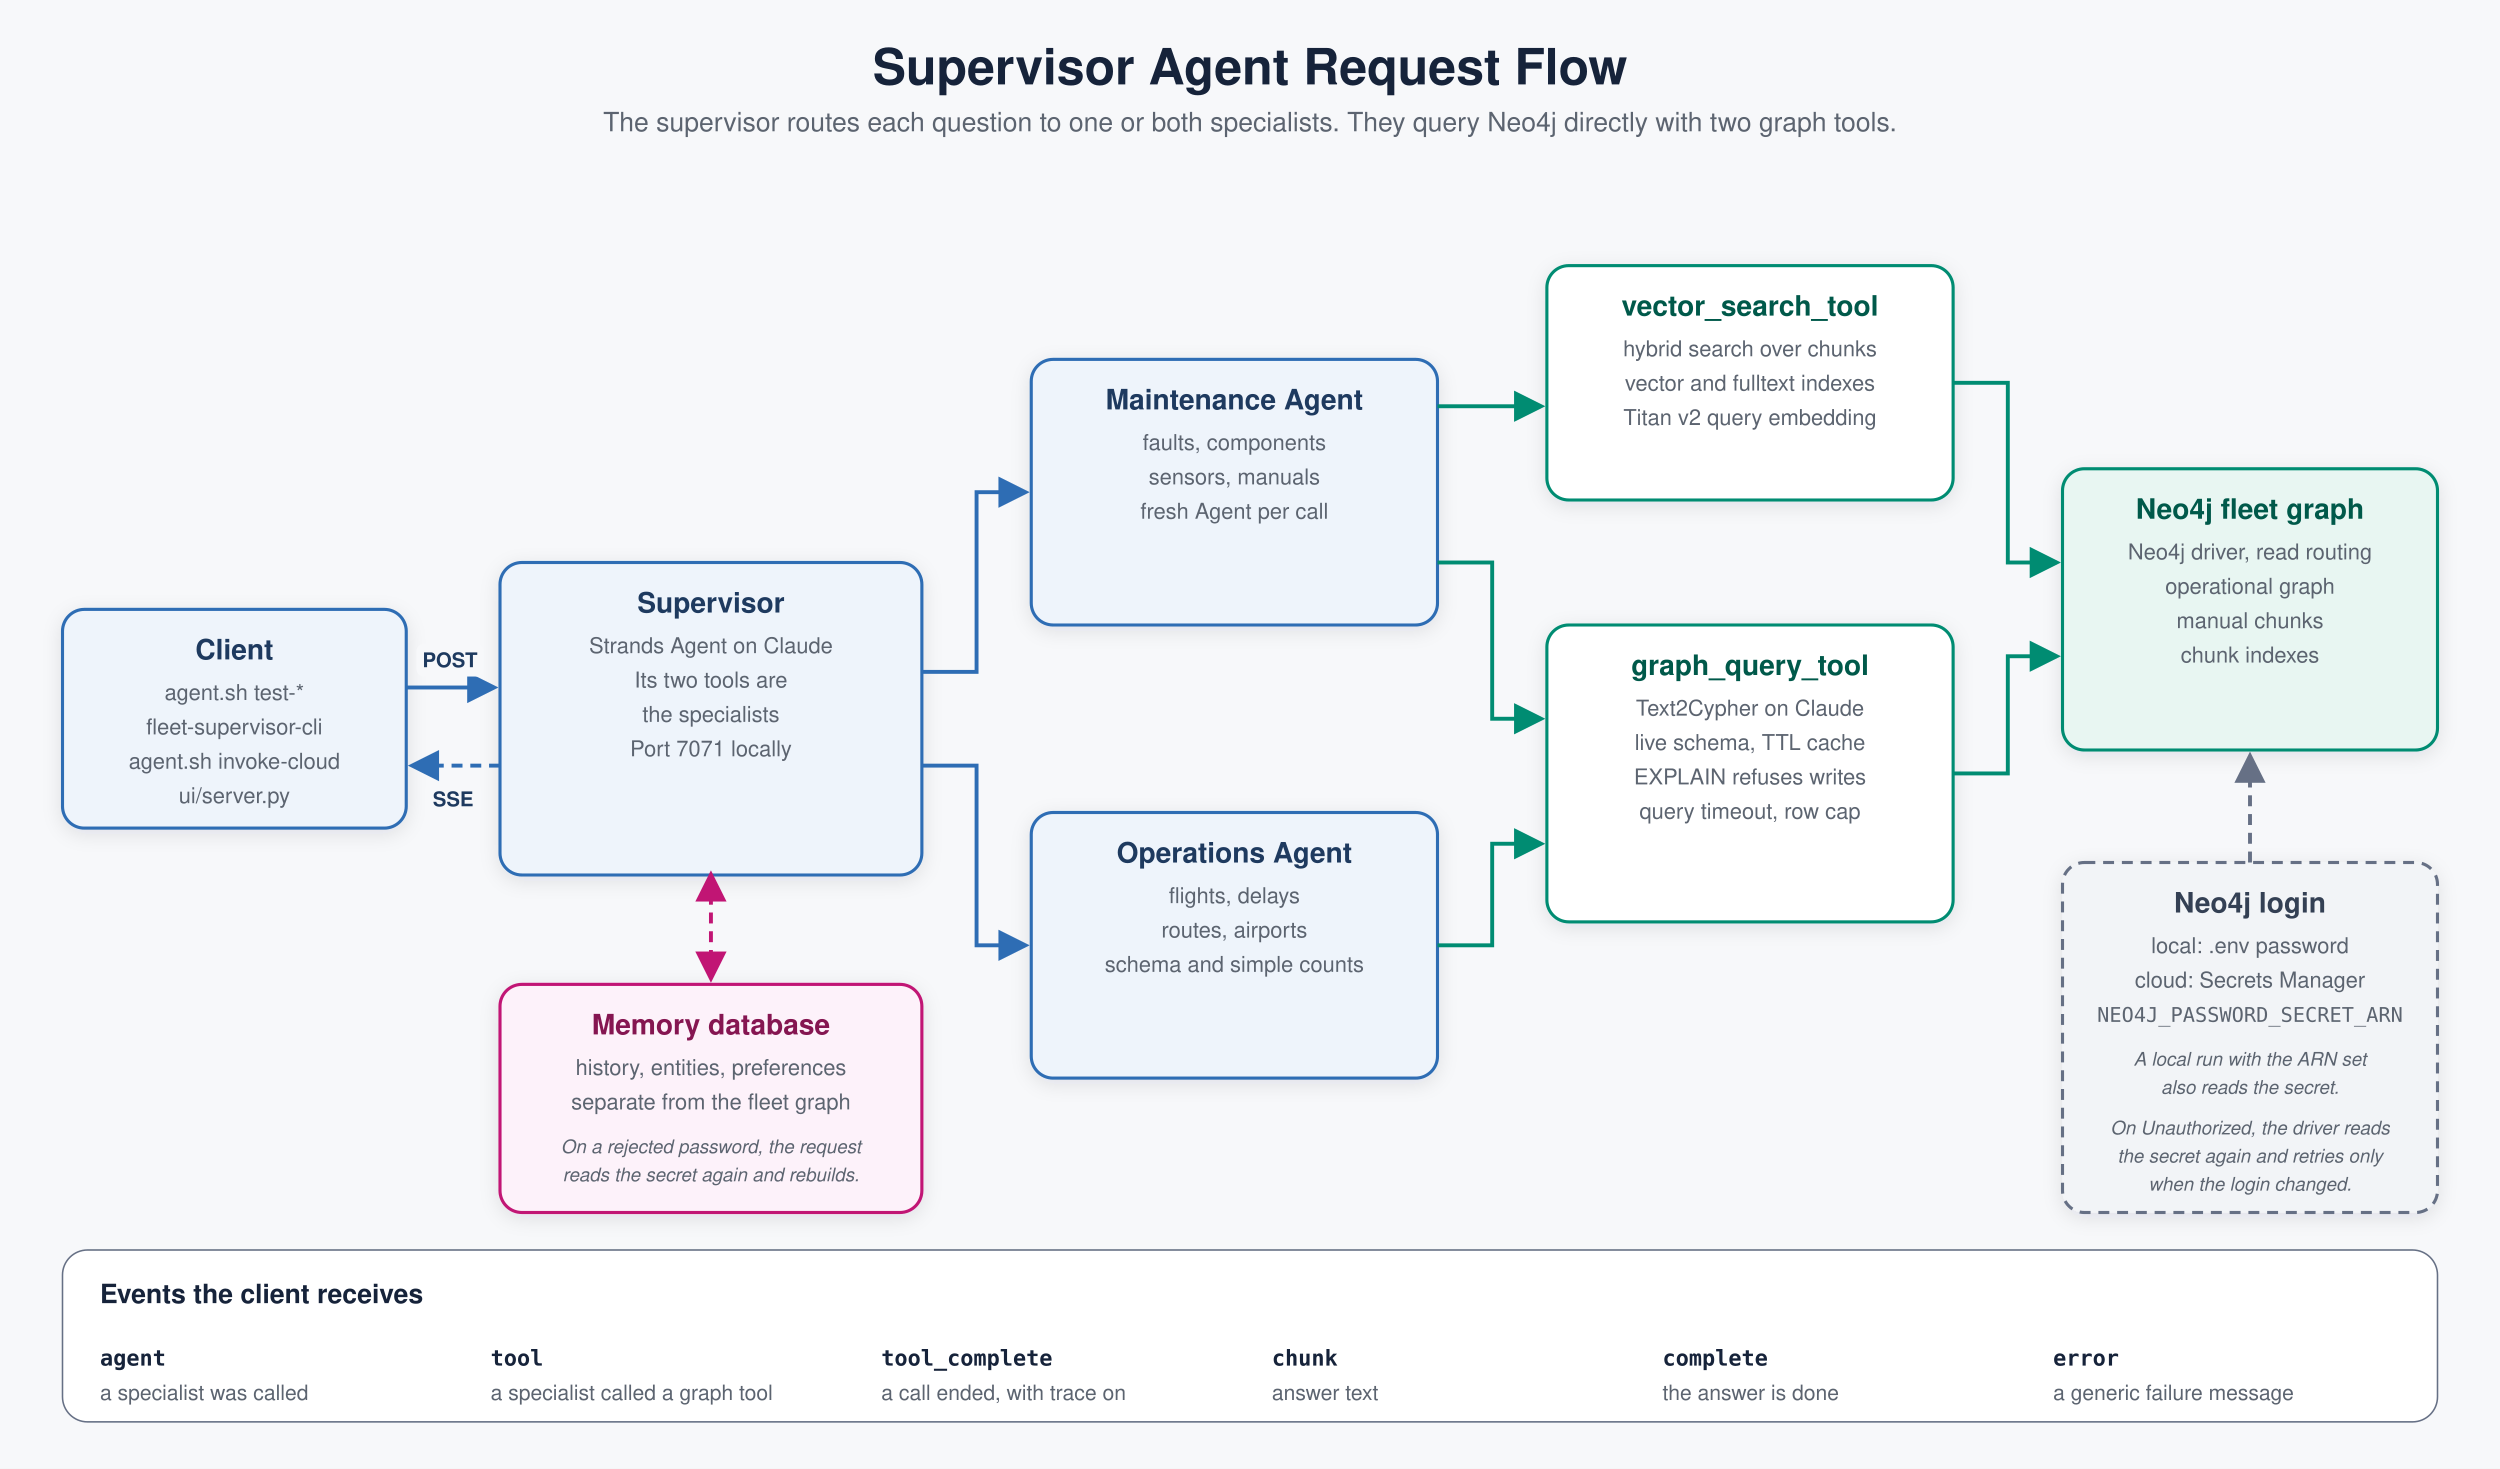
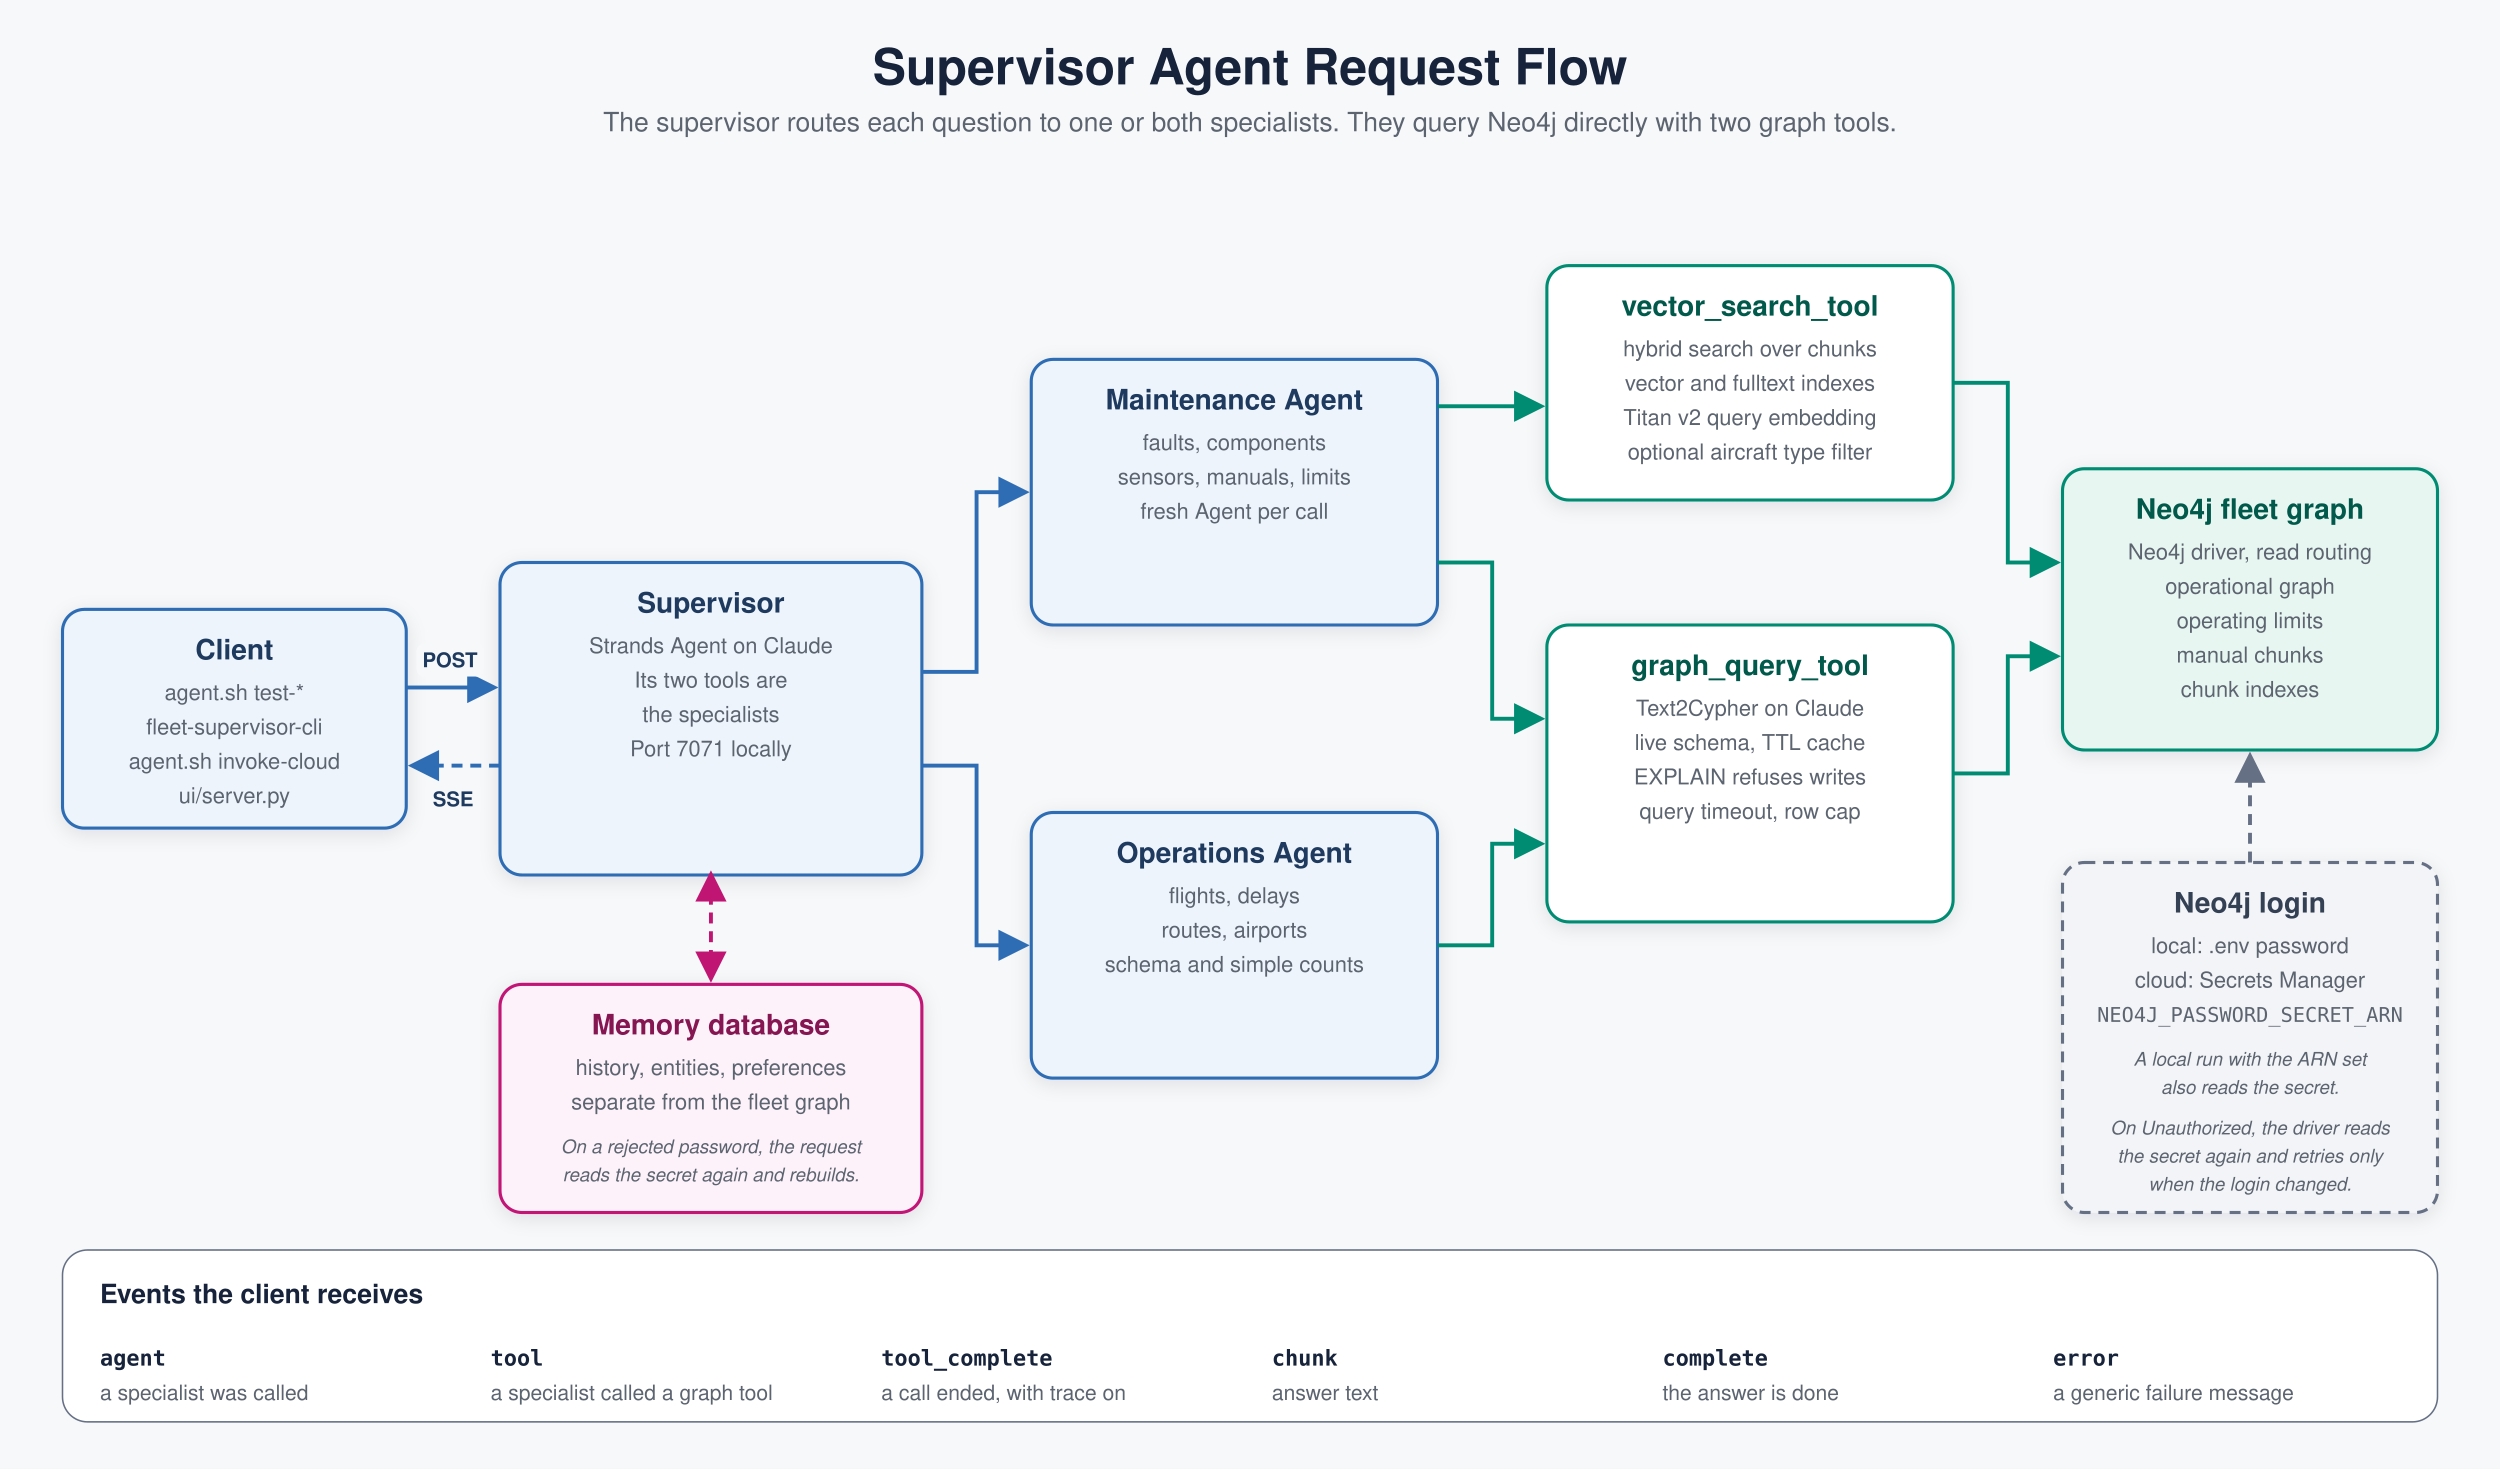
<svg xmlns="http://www.w3.org/2000/svg" width="1600" height="940" viewBox="0 0 1600 940" font-family="'Helvetica Neue', Helvetica, Arial, sans-serif">
  <defs>
    <filter id="shadow" x="-15%" y="-20%" width="130%" height="150%">
      <feDropShadow dx="0" dy="3" stdDeviation="6" flood-color="#101828" flood-opacity="0.10" />
    </filter>
    <marker id="a-blue" viewBox="0 0 10 10" refX="8.5" refY="5" markerWidth="8" markerHeight="8" orient="auto-start-reverse">
      <path d="M0,0 L10,5 L0,10 Z" fill="#2E6DB4" />
    </marker>
    <marker id="a-teal" viewBox="0 0 10 10" refX="8.5" refY="5" markerWidth="8" markerHeight="8" orient="auto-start-reverse">
      <path d="M0,0 L10,5 L0,10 Z" fill="#008C72" />
    </marker>
    <marker id="a-pink" viewBox="0 0 10 10" refX="8.5" refY="5" markerWidth="8" markerHeight="8" orient="auto-start-reverse">
      <path d="M0,0 L10,5 L0,10 Z" fill="#C11574" />
    </marker>
    <marker id="a-slate" viewBox="0 0 10 10" refX="8.5" refY="5" markerWidth="8" markerHeight="8" orient="auto-start-reverse">
      <path d="M0,0 L10,5 L0,10 Z" fill="#667085" />
    </marker>
  </defs>
  <rect width="1600" height="940" fill="#F7F8FA" />
  <text x="800" y="54" text-anchor="middle" font-size="32" font-weight="700" fill="#16233A">Supervisor Agent Request Flow</text>
  <text x="800" y="84" text-anchor="middle" font-size="17" fill="#5C6470">The supervisor routes each question to one or both specialists. They query Neo4j directly with two graph tools.</text>
  <rect x="40" y="390" width="220" height="140" rx="14" fill="#EEF4FB" stroke="#2E6DB4" stroke-width="2" filter="url(#shadow)" />
  <text x="150.0" y="422" font-size="18" font-weight="700" fill="#1E3A5F" text-anchor="middle">Client</text>
  <text x="150.0" y="448" font-size="14" font-weight="400" fill="#5C6470" text-anchor="middle">agent.sh test-*</text>
  <text x="150.0" y="470" font-size="14" font-weight="400" fill="#5C6470" text-anchor="middle">fleet-supervisor-cli</text>
  <text x="150.0" y="492" font-size="14" font-weight="400" fill="#5C6470" text-anchor="middle">agent.sh invoke-cloud</text>
  <text x="150.0" y="514" font-size="14" font-weight="400" fill="#5C6470" text-anchor="middle">ui/server.py</text>
  <rect x="320" y="360" width="270" height="200" rx="14" fill="#EEF4FB" stroke="#2E6DB4" stroke-width="2" filter="url(#shadow)" />
  <text x="455.0" y="392" font-size="18" font-weight="700" fill="#1E3A5F" text-anchor="middle">Supervisor</text>
  <text x="455.0" y="418" font-size="14" font-weight="400" fill="#5C6470" text-anchor="middle">Strands Agent on Claude</text>
  <text x="455.0" y="440" font-size="14" font-weight="400" fill="#5C6470" text-anchor="middle">Its two tools are</text>
  <text x="455.0" y="462" font-size="14" font-weight="400" fill="#5C6470" text-anchor="middle">the specialists</text>
  <text x="455.0" y="484" font-size="14" font-weight="400" fill="#5C6470" text-anchor="middle">Port 7071 locally</text>
  <path d="M260,440 H316" fill="none" stroke="#2E6DB4" stroke-width="2.5" marker-end="url(#a-blue)" />
  <rect x="266.5" y="412" width="43" height="21" rx="5" fill="#F7F8FA" />
  <text x="288" y="427" font-size="13" font-weight="600" fill="#1E3A5F" text-anchor="middle">POST</text>
  <path d="M320,490 H264" fill="none" stroke="#2E6DB4" stroke-width="2.5" stroke-dasharray="7 5" marker-end="url(#a-blue)" />
  <rect x="272.0" y="501" width="36" height="21" rx="5" fill="#F7F8FA" />
  <text x="290" y="516" font-size="13" font-weight="600" fill="#1E3A5F" text-anchor="middle">SSE</text>
  <rect x="660" y="230" width="260" height="170" rx="14" fill="#EEF4FB" stroke="#2E6DB4" stroke-width="2" filter="url(#shadow)" />
  <text x="790.0" y="262" font-size="18" font-weight="700" fill="#1E3A5F" text-anchor="middle">Maintenance Agent</text>
  <text x="790.0" y="288" font-size="14" font-weight="400" fill="#5C6470" text-anchor="middle">faults, components</text>
-   <text x="790.0" y="310" font-size="14" font-weight="400" fill="#5C6470" text-anchor="middle">sensors, manuals</text>
+   <text x="790.0" y="310" font-size="14" font-weight="400" fill="#5C6470" text-anchor="middle">sensors, manuals, limits</text>
  <text x="790.0" y="332" font-size="14" font-weight="400" fill="#5C6470" text-anchor="middle">fresh Agent per call</text>
  <rect x="660" y="520" width="260" height="170" rx="14" fill="#EEF4FB" stroke="#2E6DB4" stroke-width="2" filter="url(#shadow)" />
  <text x="790.0" y="552" font-size="18" font-weight="700" fill="#1E3A5F" text-anchor="middle">Operations Agent</text>
  <text x="790.0" y="578" font-size="14" font-weight="400" fill="#5C6470" text-anchor="middle">flights, delays</text>
  <text x="790.0" y="600" font-size="14" font-weight="400" fill="#5C6470" text-anchor="middle">routes, airports</text>
  <text x="790.0" y="622" font-size="14" font-weight="400" fill="#5C6470" text-anchor="middle">schema and simple counts</text>
  <path d="M590,430 H625 V315 H656" fill="none" stroke="#2E6DB4" stroke-width="2.5" marker-end="url(#a-blue)" />
  <path d="M590,490 H625 V605 H656" fill="none" stroke="#2E6DB4" stroke-width="2.5" marker-end="url(#a-blue)" />
  <rect x="990" y="170" width="260" height="150" rx="14" fill="#FFFFFF" stroke="#008C72" stroke-width="2" filter="url(#shadow)" />
  <text x="1120.0" y="202" font-size="18" font-weight="700" fill="#00594A" text-anchor="middle">vector_search_tool</text>
  <text x="1120.0" y="228" font-size="14" font-weight="400" fill="#5C6470" text-anchor="middle">hybrid search over chunks</text>
  <text x="1120.0" y="250" font-size="14" font-weight="400" fill="#5C6470" text-anchor="middle">vector and fulltext indexes</text>
  <text x="1120.0" y="272" font-size="14" font-weight="400" fill="#5C6470" text-anchor="middle">Titan v2 query embedding</text>
+   <text x="1120.0" y="294" font-size="14" font-weight="400" fill="#5C6470" text-anchor="middle">optional aircraft type filter</text>
  <rect x="990" y="400" width="260" height="190" rx="14" fill="#FFFFFF" stroke="#008C72" stroke-width="2" filter="url(#shadow)" />
  <text x="1120.0" y="432" font-size="18" font-weight="700" fill="#00594A" text-anchor="middle">graph_query_tool</text>
  <text x="1120.0" y="458" font-size="14" font-weight="400" fill="#5C6470" text-anchor="middle">Text2Cypher on Claude</text>
  <text x="1120.0" y="480" font-size="14" font-weight="400" fill="#5C6470" text-anchor="middle">live schema, TTL cache</text>
  <text x="1120.0" y="502" font-size="14" font-weight="400" fill="#5C6470" text-anchor="middle">EXPLAIN refuses writes</text>
  <text x="1120.0" y="524" font-size="14" font-weight="400" fill="#5C6470" text-anchor="middle">query timeout, row cap</text>
  <path d="M920,260 H986" fill="none" stroke="#008C72" stroke-width="2.5" marker-end="url(#a-teal)" />
  <path d="M920,360 H955 V460 H986" fill="none" stroke="#008C72" stroke-width="2.5" marker-end="url(#a-teal)" />
  <path d="M920,605 H955 V540 H986" fill="none" stroke="#008C72" stroke-width="2.5" marker-end="url(#a-teal)" />
  <rect x="1320" y="300" width="240" height="180" rx="14" fill="#E8F6F2" stroke="#008C72" stroke-width="2" filter="url(#shadow)" />
  <text x="1440.0" y="332" font-size="18" font-weight="700" fill="#00594A" text-anchor="middle">Neo4j fleet graph</text>
  <text x="1440.0" y="358" font-size="14" font-weight="400" fill="#5C6470" text-anchor="middle">Neo4j driver, read routing</text>
  <text x="1440.0" y="380" font-size="14" font-weight="400" fill="#5C6470" text-anchor="middle">operational graph</text>
-   <text x="1440.0" y="402" font-size="14" font-weight="400" fill="#5C6470" text-anchor="middle">manual chunks</text>
-   <text x="1440.0" y="424" font-size="14" font-weight="400" fill="#5C6470" text-anchor="middle">chunk indexes</text>
+   <text x="1440.0" y="402" font-size="14" font-weight="400" fill="#5C6470" text-anchor="middle">operating limits</text>
+   <text x="1440.0" y="424" font-size="14" font-weight="400" fill="#5C6470" text-anchor="middle">manual chunks</text>
+   <text x="1440.0" y="446" font-size="14" font-weight="400" fill="#5C6470" text-anchor="middle">chunk indexes</text>
  <path d="M1250,245 H1285 V360 H1316" fill="none" stroke="#008C72" stroke-width="2.5" marker-end="url(#a-teal)" />
  <path d="M1250,495 H1285 V420 H1316" fill="none" stroke="#008C72" stroke-width="2.5" marker-end="url(#a-teal)" />
  <rect x="1320" y="552" width="240" height="224" rx="14" fill="#F2F4F7" stroke="#667085" stroke-width="2" stroke-dasharray="7 5" filter="url(#shadow)" />
  <text x="1440.0" y="584" font-size="18" font-weight="700" fill="#344054" text-anchor="middle">Neo4j login</text>
  <text x="1440.0" y="610" font-size="14" font-weight="400" fill="#5C6470" text-anchor="middle">local: .env password</text>
  <text x="1440.0" y="632" font-size="14" font-weight="400" fill="#5C6470" text-anchor="middle">cloud: Secrets Manager</text>
  <text x="1440.0" y="654" font-size="13" font-weight="400" fill="#5C6470" text-anchor="middle" font-family="Menlo, Consolas, monospace">NEO4J_PASSWORD_SECRET_ARN</text>
  <text x="1440.0" y="682" font-size="12" font-weight="400" font-style="italic" fill="#5C6470" text-anchor="middle">A local run with the ARN set</text>
  <text x="1440.0" y="700" font-size="12" font-weight="400" font-style="italic" fill="#5C6470" text-anchor="middle">also reads the secret.</text>
  <text x="1440.0" y="726" font-size="12" font-weight="400" font-style="italic" fill="#5C6470" text-anchor="middle">On Unauthorized, the driver reads</text>
  <text x="1440.0" y="744" font-size="12" font-weight="400" font-style="italic" fill="#5C6470" text-anchor="middle">the secret again and retries only</text>
  <text x="1440.0" y="762" font-size="12" font-weight="400" font-style="italic" fill="#5C6470" text-anchor="middle">when the login changed.</text>
  <path d="M1440,552 V484" fill="none" stroke="#667085" stroke-width="2.5" stroke-dasharray="7 5" marker-end="url(#a-slate)" />
  <rect x="320" y="630" width="270" height="146" rx="14" fill="#FDF2FA" stroke="#C11574" stroke-width="2" filter="url(#shadow)" />
  <text x="455.0" y="662" font-size="18" font-weight="700" fill="#851651" text-anchor="middle">Memory database</text>
  <text x="455.0" y="688" font-size="14" font-weight="400" fill="#5C6470" text-anchor="middle">history, entities, preferences</text>
  <text x="455.0" y="710" font-size="14" font-weight="400" fill="#5C6470" text-anchor="middle">separate from the fleet graph</text>
  <text x="455.0" y="738" font-size="12" font-weight="400" font-style="italic" fill="#5C6470" text-anchor="middle">On a rejected password, the request</text>
  <text x="455.0" y="756" font-size="12" font-weight="400" font-style="italic" fill="#5C6470" text-anchor="middle">reads the secret again and rebuilds.</text>
  <path d="M455,560 V626" fill="none" stroke="#C11574" stroke-width="2.5" stroke-dasharray="7 5" marker-start="url(#a-pink)" marker-end="url(#a-pink)" />
  <rect x="40" y="800" width="1520" height="110" rx="16" fill="#FFFFFF" stroke="#667085" stroke-width="1" />
  <text x="64" y="834" font-size="17" font-weight="700" fill="#16233A" text-anchor="start">Events the client receives</text>
  <text x="64" y="874" font-size="14" font-weight="600" fill="#16233A" text-anchor="start" font-family="Menlo, Consolas, monospace">agent</text>
  <text x="64" y="896" font-size="13.5" font-weight="400" fill="#5C6470" text-anchor="start">a specialist was called</text>
  <text x="314" y="874" font-size="14" font-weight="600" fill="#16233A" text-anchor="start" font-family="Menlo, Consolas, monospace">tool</text>
  <text x="314" y="896" font-size="13.5" font-weight="400" fill="#5C6470" text-anchor="start">a specialist called a graph tool</text>
  <text x="564" y="874" font-size="14" font-weight="600" fill="#16233A" text-anchor="start" font-family="Menlo, Consolas, monospace">tool_complete</text>
  <text x="564" y="896" font-size="13.5" font-weight="400" fill="#5C6470" text-anchor="start">a call ended, with trace on</text>
  <text x="814" y="874" font-size="14" font-weight="600" fill="#16233A" text-anchor="start" font-family="Menlo, Consolas, monospace">chunk</text>
  <text x="814" y="896" font-size="13.5" font-weight="400" fill="#5C6470" text-anchor="start">answer text</text>
  <text x="1064" y="874" font-size="14" font-weight="600" fill="#16233A" text-anchor="start" font-family="Menlo, Consolas, monospace">complete</text>
  <text x="1064" y="896" font-size="13.5" font-weight="400" fill="#5C6470" text-anchor="start">the answer is done</text>
  <text x="1314" y="874" font-size="14" font-weight="600" fill="#16233A" text-anchor="start" font-family="Menlo, Consolas, monospace">error</text>
  <text x="1314" y="896" font-size="13.5" font-weight="400" fill="#5C6470" text-anchor="start">a generic failure message</text>
</svg>
